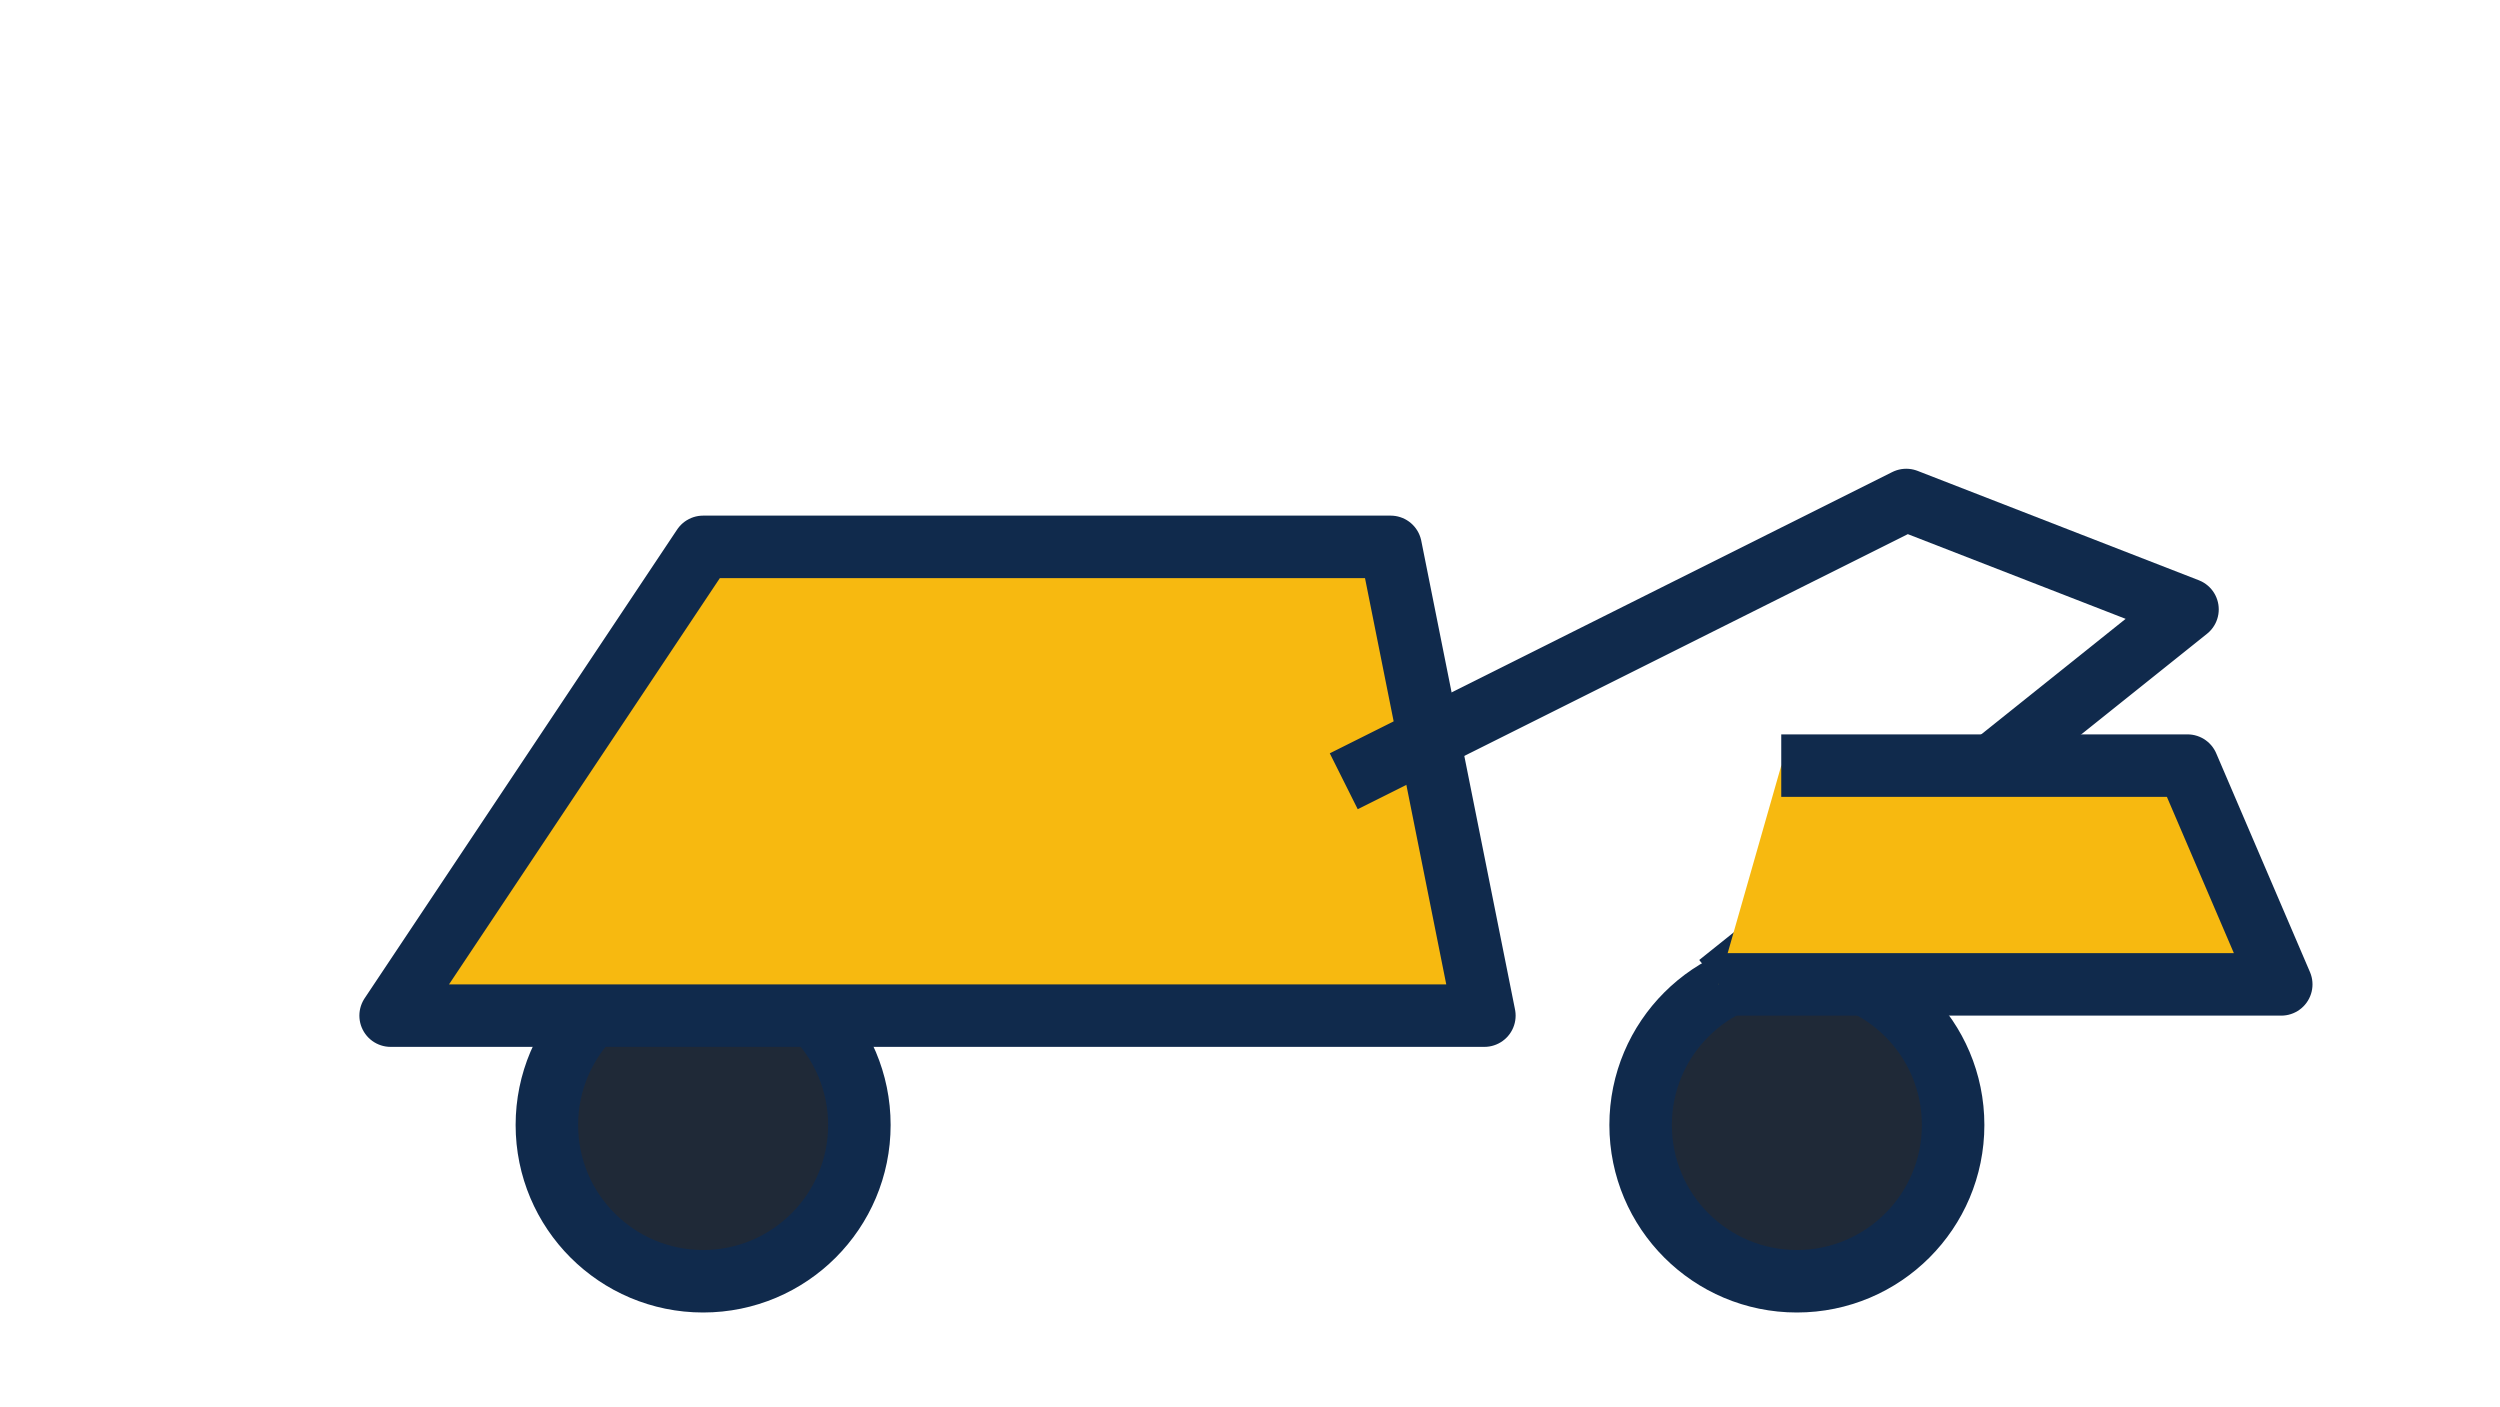
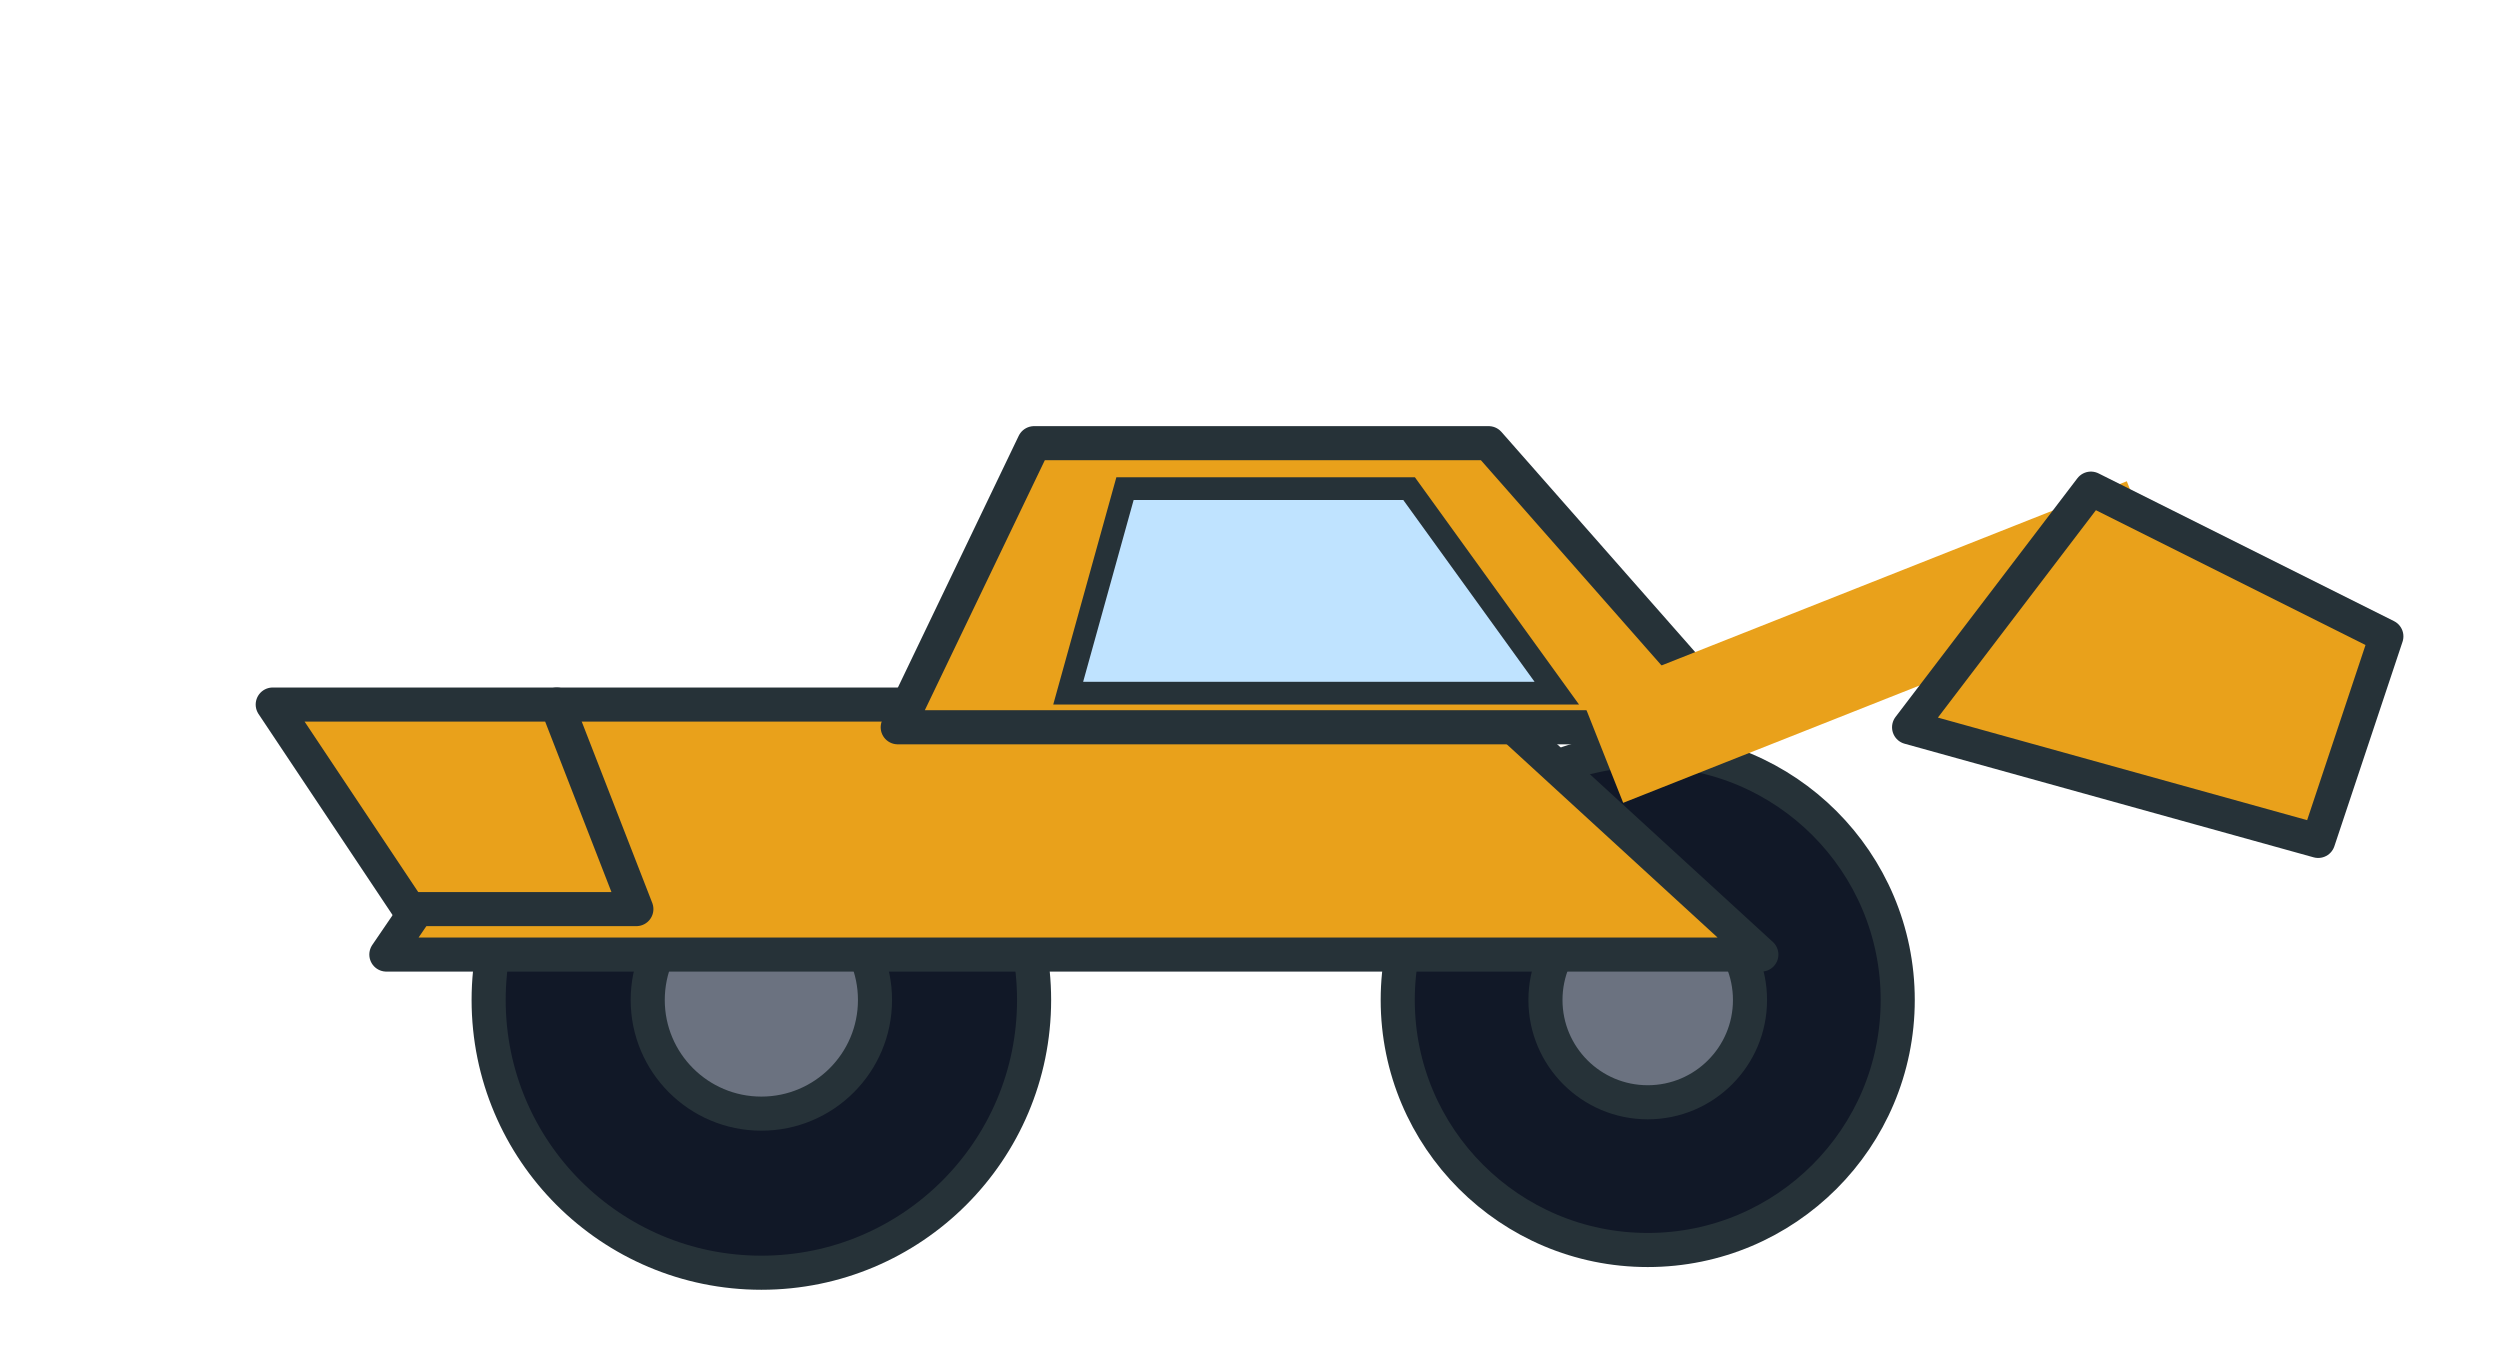
- <svg xmlns="http://www.w3.org/2000/svg" viewBox="0 0 160 90">
-   <rect width="160" height="90" fill="none" />
-   <g fill="#f7b910" stroke="#102a4c" stroke-width="4" stroke-linejoin="round">
-     <circle cx="45" cy="72" r="10" fill="#1f2937" />
-     <circle cx="115" cy="72" r="10" fill="#1f2937" />
-     <path d="M25 65h70l-6-30H45z" />
-     <path d="M86 50l36-18 18 7-30 24" fill="none" />
-     <path d="M110 63h36l-6-14h-26" />
+ <svg xmlns="http://www.w3.org/2000/svg" viewBox="0 0 220 120">
+   <g fill="#e9a11b" stroke="#263238" stroke-width="3" stroke-linejoin="round">
+     <circle cx="67" cy="88" r="24" fill="#111827" />
+     <circle cx="67" cy="88" r="10" fill="#6b7280" />
+     <circle cx="145" cy="88" r="22" fill="#111827" />
+     <circle cx="145" cy="88" r="9" fill="#6b7280" />
+     <path d="M49 62h82l24 22H34z" />
+     <path d="M91 39h40l22 25H79z" />
+     <path d="M141 66l48-19" fill="none" stroke="#e9a11b" stroke-width="10" />
+     <path d="M184 43l26 13-6 18-36-10z" />
+     <path d="M49 62h-25l12 18h20z" />
  </g>
+   <path d="M99 43h25l13 18H94z" fill="#bfe3ff" stroke="#263238" stroke-width="2" />
</svg>
